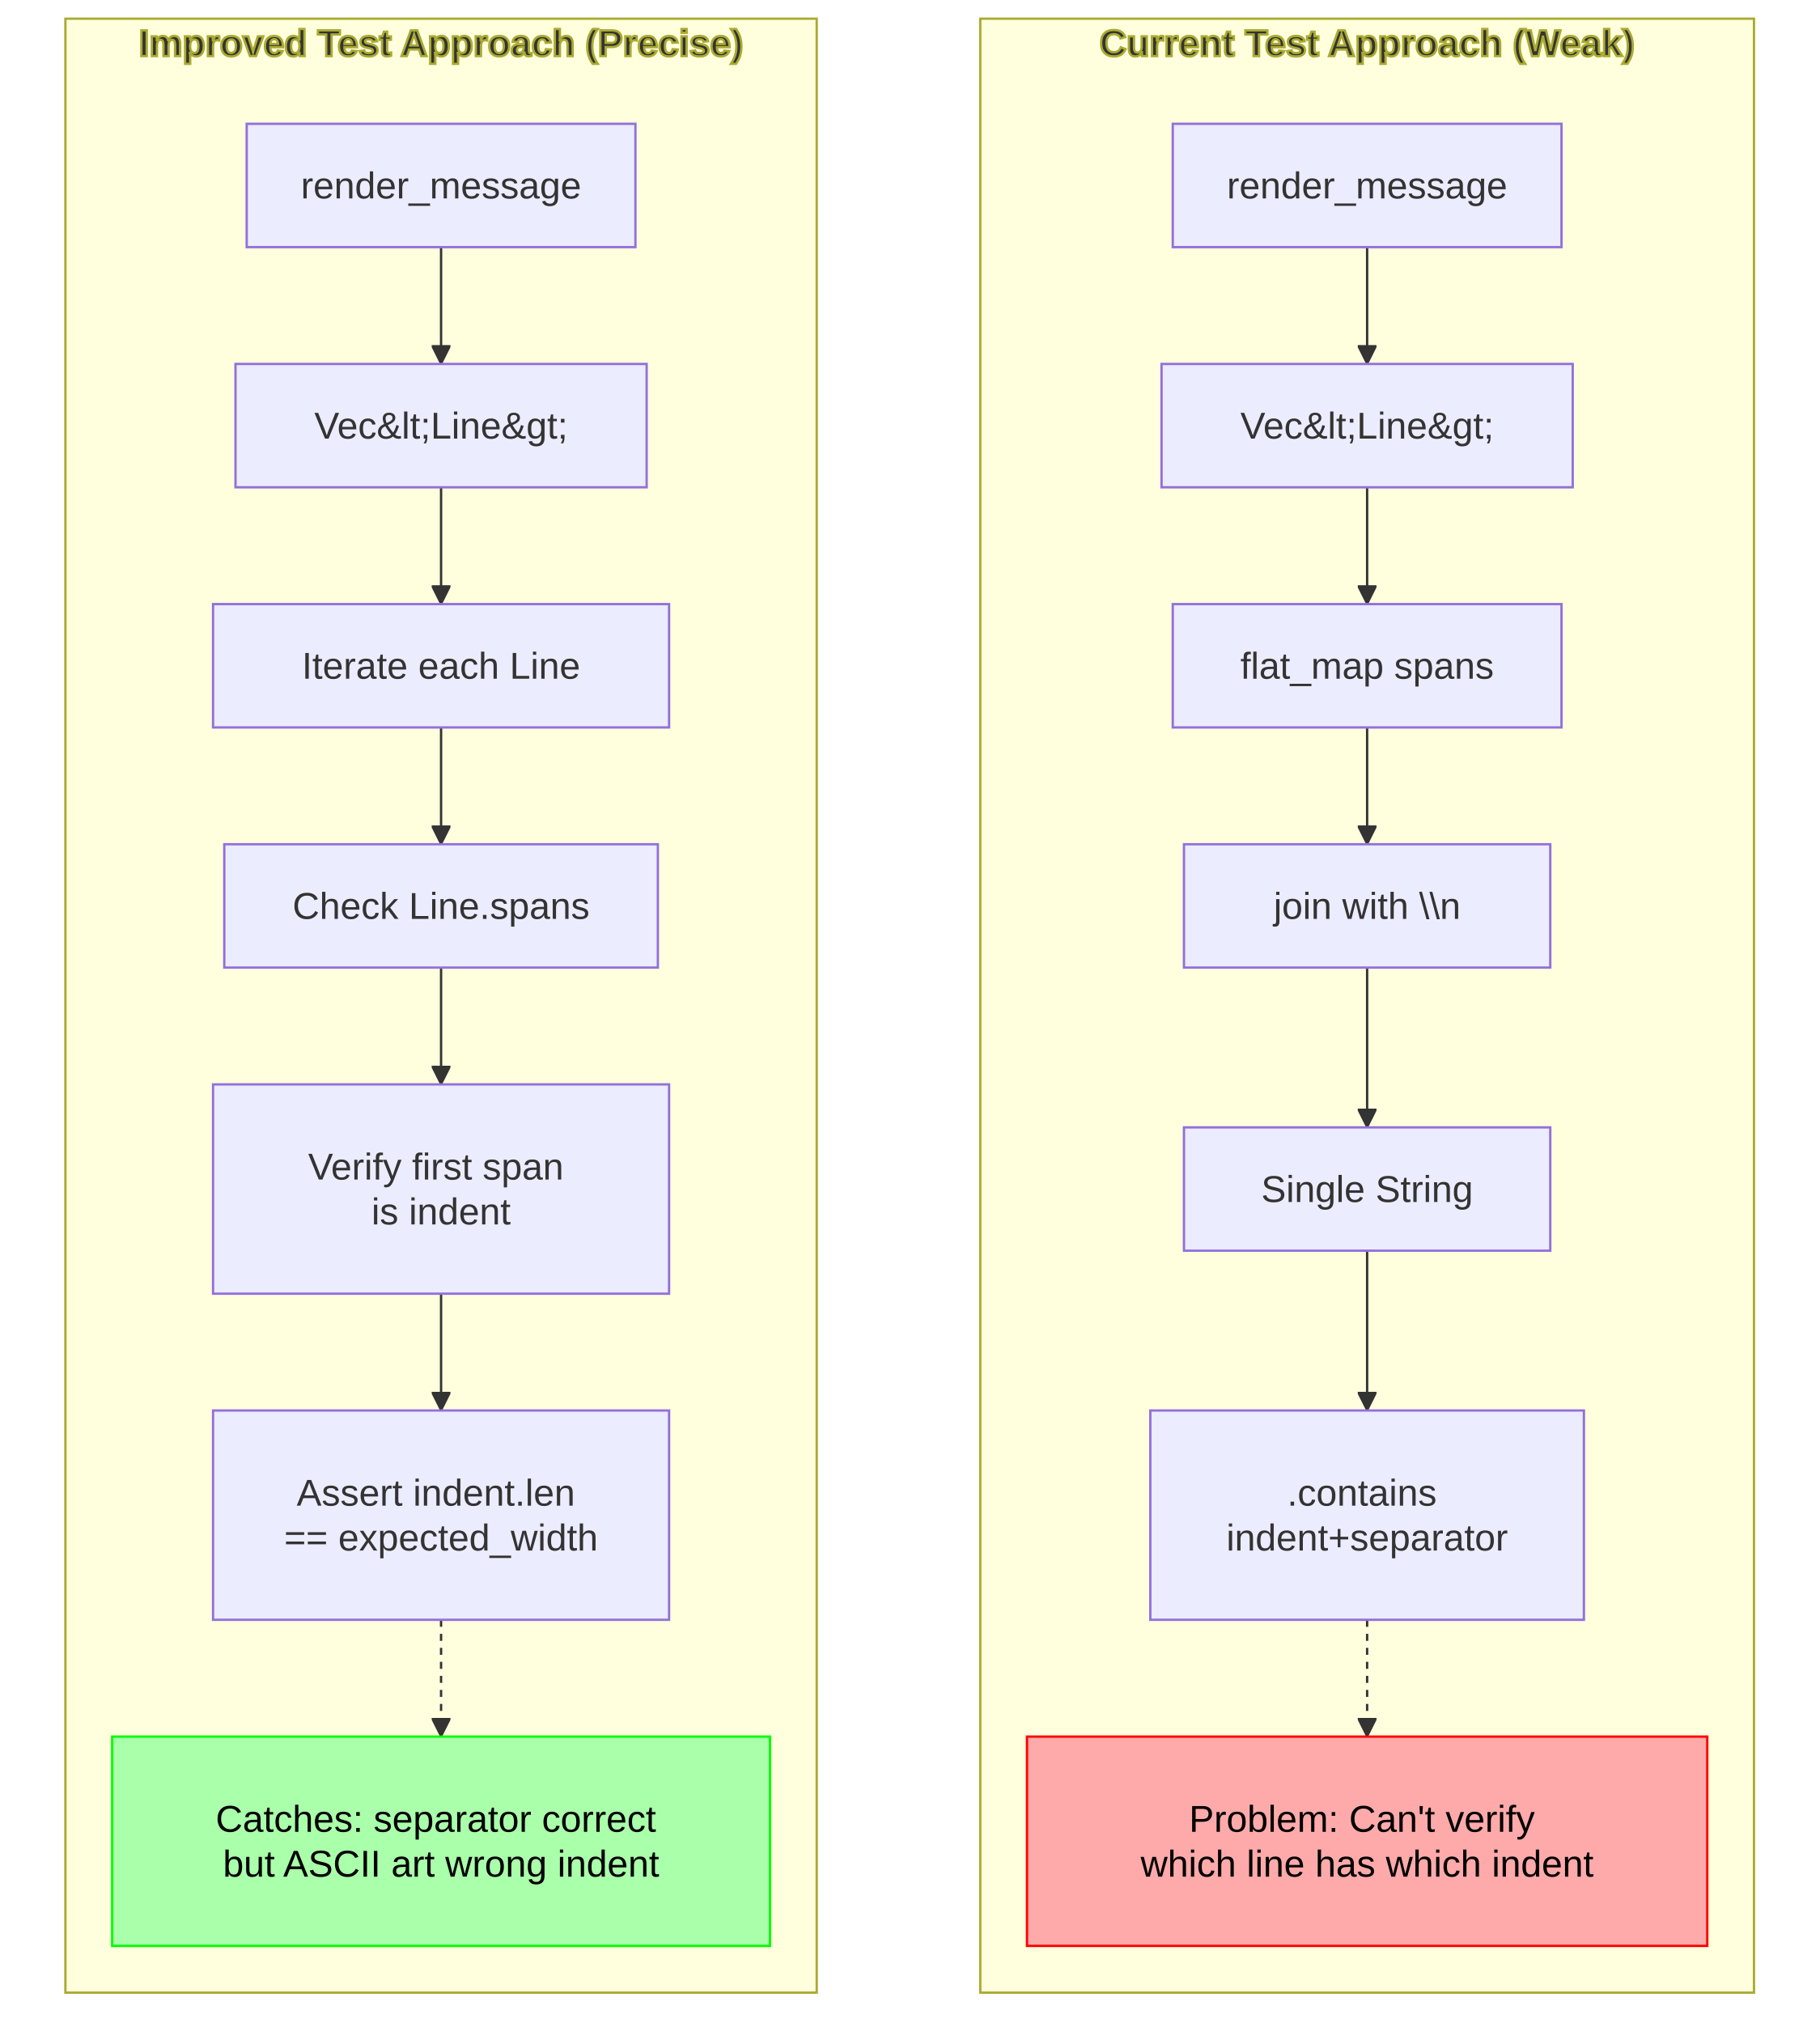
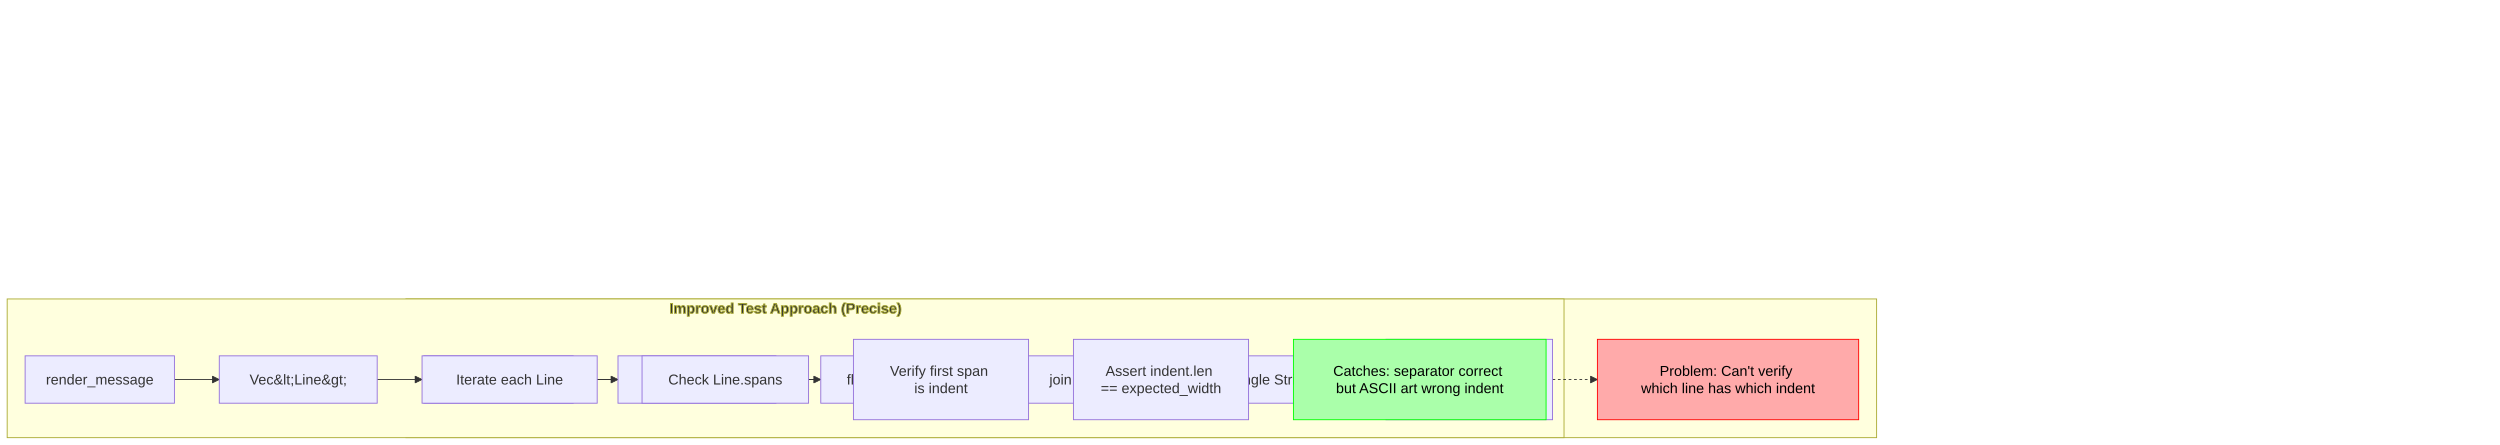
- <svg xmlns="http://www.w3.org/2000/svg" width="778.8" height="866" viewBox="-8 -28 778.8 866" class="mermaid">
+ <svg xmlns="http://www.w3.org/2000/svg" width="2786.4" height="495.8" viewBox="-694.8 -8 2786.4 495.8" class="mermaid">
  <style>

.mermaid {
  font-family: trebuchet ms, verdana, arial, sans-serif;
  font-size: 16px;
}

.node rect,
.node polygon,
.node circle,
.node ellipse,
.node path {
  fill: #ECECFF;
  stroke: #9370DB;
  stroke-width: 1px;
}

.node line {
  stroke: #9370DB;
  stroke-width: 1px;
}

.node .label {
  fill: #333333;
}

.node text {
  fill: #333333;
  font-family: trebuchet ms, verdana, arial, sans-serif;
  font-size: 16px;
}

.edge-path {
  fill: none;
  stroke: #333333;
  stroke-width: 1px;
}

.edge-label {
  fill: #333333;
  font-family: trebuchet ms, verdana, arial, sans-serif;
}

.edge-label-bg {
  fill: rgba(232, 232, 232, 0.8);
}

.subgraph {
  fill: #ffffde;
  stroke: #aaaa33;
  stroke-width: 1px;
}

.subgraph-title {
  fill: #333333;
  font-weight: bold;
}

.cluster rect {
  fill: #ffffde;
  stroke: #aaaa33;
  stroke-width: 1px;
  rx: 5px;
  ry: 5px;
}

.cluster-label {
  fill: #333333;
  font-family: trebuchet ms, verdana, arial, sans-serif;
  font-size: 16px;
  font-weight: bold;
}

marker path {
  fill: #333333;
  stroke: #333333;
}

  </style>
  <defs>
    <marker id="arrow_point" viewBox="0 0 10 10" refX="10" refY="5" markerWidth="8" markerHeight="8" orient="auto" markerUnits="userSpaceOnUse">
      <path d="M 0 0 L 10 5 L 0 10 z" />
    </marker>
    <marker id="arrow_point_start" viewBox="0 0 10 10" refX="4.5" refY="5" markerWidth="8" markerHeight="8" orient="auto" markerUnits="userSpaceOnUse">
      <path d="M 0 5 L 10 10 L 10 0 z" />
    </marker>
    <marker id="arrow_cross" viewBox="0 0 11 11" refX="12" refY="5.2" markerWidth="11" markerHeight="11" orient="auto" markerUnits="userSpaceOnUse">
+       <path d="M 1 1 L 10 10 M 10 1 L 1 10" stroke-width="2" fill="none" />
+     </marker>
+     <marker id="arrow_cross_start" viewBox="0 0 11 11" refX="-1" refY="5.2" markerWidth="11" markerHeight="11" orient="auto" markerUnits="userSpaceOnUse">
      <path d="M 1 1 L 10 10 M 10 1 L 1 10" fill="none" stroke-width="2" />
-     </marker>
-     <marker id="arrow_cross_start" viewBox="0 0 11 11" refX="-1" refY="5.2" markerWidth="11" markerHeight="11" orient="auto" markerUnits="userSpaceOnUse">
-       <path d="M 1 1 L 10 10 M 10 1 L 1 10" stroke-width="2" fill="none" />
    </marker>
    <marker id="arrow_circle" viewBox="0 0 10 10" refX="11" refY="5" markerWidth="11" markerHeight="11" orient="auto" markerUnits="userSpaceOnUse">
      <circle cx="5" cy="5" r="5" />
    </marker>
    <marker id="arrow_circle_start" viewBox="0 0 10 10" refX="-1" refY="5" markerWidth="11" markerHeight="11" orient="auto" markerUnits="userSpaceOnUse">
      <circle cx="5" cy="5" r="5" />
    </marker>
  </defs>
  <g class="root">
    <g class="clusters">
      <g class="subgraph" id="subgraph-Current Test Approach (Weak)">
-         <rect x="411.6" y="-20" width="331.2" height="845" class="cluster" />
-         <text x="577.2" y="-4" class="cluster-label" text-anchor="middle">Current Test Approach (Weak)</text>
+         <rect x="-242.4" y="325.2" width="1639.2" height="154.6" class="cluster" />
+         <text x="577.2" y="341.2" class="cluster-label" text-anchor="middle">Current Test Approach (Weak)</text>
      </g>
      <g class="subgraph" id="subgraph-Improved Test Approach (Precise)">
-         <rect x="20" y="-20" width="321.6" height="845" class="cluster" />
-         <text x="180.8" y="-4" class="cluster-label" text-anchor="middle">Improved Test Approach (Precise)</text>
+         <rect x="-686.8" y="325.2" width="1735.2" height="154.6" class="cluster" />
+         <text x="180.8" y="341.2" class="cluster-label" text-anchor="middle">Improved Test Approach (Precise)</text>
      </g>
    </g>
    <g class="edgePaths">
      <g class="edge" id="edge-L-A1-B1-0">
-         <path d="M 577.20 77.80 C 577.20 86.13, 577.20 94.47, 577.20 102.80 C 577.20 111.13, 577.20 119.47, 577.20 127.80" class="edge-path" stroke-width="1" marker-end="url(#arrow_point)" fill="none" />
+         <path d="M -56 415 L -6 415" class="edge-path" marker-end="url(#arrow_point)" fill="none" stroke-width="1" />
      </g>
      <g class="edge" id="edge-L-B1-C1-0">
-         <path d="M 577.20 180.60 C 577.20 188.93, 577.20 197.27, 577.20 205.60 C 577.20 213.93, 577.20 222.27, 577.20 230.60" class="edge-path" marker-end="url(#arrow_point)" fill="none" stroke-width="1" />
+         <path d="M 170 415 L 220 415" class="edge-path" fill="none" stroke-width="1" marker-end="url(#arrow_point)" />
      </g>
      <g class="edge" id="edge-L-C1-D1-0">
-         <path d="M 577.20 283.40 C 577.20 291.73, 577.20 300.07, 577.20 308.40 C 577.20 316.73, 577.20 325.07, 577.20 333.40" class="edge-path" fill="none" stroke-width="1" marker-end="url(#arrow_point)" />
+         <path d="M 386.4 415 L 436.4 415" class="edge-path" marker-end="url(#arrow_point)" fill="none" stroke-width="1" />
      </g>
      <g class="edge" id="edge-L-D1-E1-0">
-         <path d="M 577.20 386.20 C 577.20 394.53, 577.20 402.87, 577.20 414.27 C 577.20 425.67, 577.20 440.13, 577.20 454.60" class="edge-path" stroke-width="1" marker-end="url(#arrow_point)" fill="none" />
+         <path d="M 593.2 415 L 643.2 415" class="edge-path" fill="none" stroke-width="1" marker-end="url(#arrow_point)" />
      </g>
      <g class="edge" id="edge-L-E1-F1-0">
-         <path d="M 577.20 507.40 C 577.20 521.87, 577.20 536.33, 577.20 547.73 C 577.20 559.13, 577.20 567.47, 577.20 575.80" class="edge-path" fill="none" stroke-width="1" marker-end="url(#arrow_point)" />
+         <path d="M 800 415 L 850 415" class="edge-path" marker-end="url(#arrow_point)" stroke-width="1" fill="none" />
      </g>
      <g class="edge" id="edge-L-F1-G1-0">
-         <path d="M 577.20 665.40 C 577.20 673.73, 577.20 682.07, 577.20 690.40 C 577.20 698.73, 577.20 707.07, 577.20 715.40" class="edge-path" fill="none" stroke-dasharray="3,3" stroke-width="2" marker-end="url(#arrow_point)" />
+         <path d="M 1035.6 415 L 1085.6 415" class="edge-path" marker-end="url(#arrow_point)" stroke-width="2" stroke-dasharray="3,3" fill="none" />
      </g>
      <g class="edge" id="edge-L-A2-B2-0">
-         <path d="M 180.80 77.80 C 180.80 86.13, 180.80 94.47, 180.80 102.80 C 180.80 111.13, 180.80 119.47, 180.80 127.80" class="edge-path" stroke-width="1" marker-end="url(#arrow_point)" fill="none" />
+         <path d="M -500.4 415 L -450.4 415" class="edge-path" stroke-width="1" marker-end="url(#arrow_point)" fill="none" />
      </g>
      <g class="edge" id="edge-L-B2-C2-0">
-         <path d="M 180.80 180.60 C 180.80 188.93, 180.80 197.27, 180.80 205.60 C 180.80 213.93, 180.80 222.27, 180.80 230.60" class="edge-path" fill="none" marker-end="url(#arrow_point)" stroke-width="1" />
+         <path d="M -274.4 415 L -224.4 415" class="edge-path" stroke-width="1" fill="none" marker-end="url(#arrow_point)" />
      </g>
      <g class="edge" id="edge-L-C2-D2-0">
-         <path d="M 180.80 283.40 C 180.80 291.73, 180.80 300.07, 180.80 308.40 C 180.80 316.73, 180.80 325.07, 180.80 333.40" class="edge-path" stroke-width="1" fill="none" marker-end="url(#arrow_point)" />
+         <path d="M -29.2 415 L 20.8 415" class="edge-path" stroke-width="1" marker-end="url(#arrow_point)" fill="none" />
      </g>
      <g class="edge" id="edge-L-D2-E2-0">
-         <path d="M 180.80 386.20 C 180.80 394.53, 180.80 402.87, 180.80 411.20 C 180.80 419.53, 180.80 427.87, 180.80 436.20" class="edge-path" stroke-width="1" marker-end="url(#arrow_point)" fill="none" />
+         <path d="M 206.4 415 L 256.4 415" class="edge-path" fill="none" marker-end="url(#arrow_point)" stroke-width="1" />
      </g>
      <g class="edge" id="edge-L-E2-F2-0">
-         <path d="M 180.80 525.80 C 180.80 534.13, 180.80 542.47, 180.80 550.80 C 180.80 559.13, 180.80 567.47, 180.80 575.80" class="edge-path" marker-end="url(#arrow_point)" stroke-width="1" fill="none" />
+         <path d="M 451.6 415 L 501.6 415" class="edge-path" stroke-width="1" fill="none" marker-end="url(#arrow_point)" />
      </g>
      <g class="edge" id="edge-L-F2-G2-0">
-         <path d="M 180.80 665.40 C 180.80 673.73, 180.80 682.07, 180.80 690.40 C 180.80 698.73, 180.80 707.07, 180.80 715.40" class="edge-path" marker-end="url(#arrow_point)" fill="none" stroke-width="2" stroke-dasharray="3,3" />
+         <path d="M 696.8 415 L 746.8 415" class="edge-path" stroke-width="2" stroke-dasharray="3,3" marker-end="url(#arrow_point)" fill="none" />
      </g>
    </g>
    <g class="edgeLabels">

    </g>
    <g class="nodes">
      <g class="node" id="node-A1">
-         <rect x="494" y="25" width="166.4" height="52.8" />
-         <text x="577.2" y="51.4" class="label" text-anchor="middle" dominant-baseline="central">render_message</text>
+         <rect x="-222.4" y="388.6" width="166.4" height="52.8" />
+         <text x="-139.2" y="415" class="label" text-anchor="middle" dominant-baseline="central">render_message</text>
      </g>
      <g class="node" id="node-A2">
-         <rect x="97.6" y="25" width="166.4" height="52.8" />
-         <text x="180.8" y="51.4" class="label" text-anchor="middle" dominant-baseline="central">render_message</text>
+         <rect x="-666.8" y="388.6" width="166.4" height="52.8" />
+         <text x="-583.6" y="415" class="label" text-anchor="middle" dominant-baseline="central">render_message</text>
      </g>
      <g class="node" id="node-B1">
-         <rect x="489.2" y="127.8" width="176" height="52.8" />
-         <text x="577.2" y="154.2" class="label" dominant-baseline="central" text-anchor="middle">Vec&amp;lt;Line&amp;gt;</text>
+         <rect x="-6" y="388.6" width="176" height="52.8" />
+         <text x="82" y="415" class="label" text-anchor="middle" dominant-baseline="central">Vec&amp;lt;Line&amp;gt;</text>
      </g>
      <g class="node" id="node-B2">
-         <rect x="92.8" y="127.8" width="176" height="52.8" />
-         <text x="180.8" y="154.2" class="label" text-anchor="middle" dominant-baseline="central">Vec&amp;lt;Line&amp;gt;</text>
+         <rect x="-450.4" y="388.6" width="176" height="52.8" />
+         <text x="-362.4" y="415" class="label" dominant-baseline="central" text-anchor="middle">Vec&amp;lt;Line&amp;gt;</text>
      </g>
      <g class="node" id="node-C1">
-         <rect x="494" y="230.6" width="166.4" height="52.8" />
-         <text x="577.2" y="257" class="label" dominant-baseline="central" text-anchor="middle">flat_map spans</text>
+         <rect x="220" y="388.6" width="166.4" height="52.8" />
+         <text x="303.2" y="415" class="label" dominant-baseline="central" text-anchor="middle">flat_map spans</text>
      </g>
      <g class="node" id="node-C2">
-         <rect x="83.2" y="230.6" width="195.2" height="52.8" />
-         <text x="180.8" y="257" class="label" dominant-baseline="central" text-anchor="middle">Iterate each Line</text>
+         <rect x="-224.4" y="388.6" width="195.2" height="52.8" />
+         <text x="-126.8" y="415" class="label" text-anchor="middle" dominant-baseline="central">Iterate each Line</text>
      </g>
      <g class="node" id="node-D1">
-         <rect x="498.8" y="333.4" width="156.8" height="52.8" />
-         <text x="577.2" y="359.8" class="label" dominant-baseline="central" text-anchor="middle">join with \\n</text>
+         <rect x="436.4" y="388.6" width="156.8" height="52.8" />
+         <text x="514.8" y="415" class="label" dominant-baseline="central" text-anchor="middle">join with \\n</text>
      </g>
      <g class="node" id="node-D2">
-         <rect x="88" y="333.4" width="185.6" height="52.8" />
-         <text x="180.8" y="359.8" class="label" dominant-baseline="central" text-anchor="middle">Check Line.spans</text>
+         <rect x="20.8" y="388.6" width="185.6" height="52.8" />
+         <text x="113.6" y="415" class="label" dominant-baseline="central" text-anchor="middle">Check Line.spans</text>
      </g>
      <g class="node" id="node-E1">
-         <rect x="498.8" y="454.6" width="156.8" height="52.8" />
-         <text x="577.2" y="481" class="label" dominant-baseline="central" text-anchor="middle">Single String</text>
+         <rect x="643.2" y="388.6" width="156.8" height="52.8" />
+         <text x="721.6" y="415" class="label" text-anchor="middle" dominant-baseline="central">Single String</text>
      </g>
      <g class="node" id="node-E2">
-         <rect x="83.2" y="436.2" width="195.2" height="89.6" />
-         <text x="180.8" y="481" class="label" dominant-baseline="central" text-anchor="middle">
-           <tspan x="180.8" y="481" dy="-0.6em">Verify first span</tspan>
-           <tspan x="180.8" dy="1.2em">is indent</tspan>
+         <rect x="256.4" y="370.2" width="195.2" height="89.6" />
+         <text x="354" y="415" class="label" dominant-baseline="central" text-anchor="middle">
+           <tspan x="354" y="415" dy="-0.6em">Verify first span</tspan>
+           <tspan x="354" dy="1.2em">is indent</tspan>
        </text>
      </g>
      <g class="node" id="node-F1">
-         <rect x="484.4" y="575.8" width="185.6" height="89.6" />
-         <text x="577.2" y="620.6" class="label" dominant-baseline="central" text-anchor="middle">
-           <tspan x="577.2" y="620.6" dy="-0.6em">.contains</tspan>
-           <tspan x="577.2" dy="1.2em">indent+separator</tspan>
+         <rect x="850" y="370.2" width="185.6" height="89.6" />
+         <text x="942.8" y="415" class="label" dominant-baseline="central" text-anchor="middle">
+           <tspan x="942.8" y="415" dy="-0.6em">.contains</tspan>
+           <tspan x="942.8" dy="1.2em">indent+separator</tspan>
        </text>
      </g>
      <g class="node" id="node-F2">
-         <rect x="83.2" y="575.8" width="195.2" height="89.6" />
-         <text x="180.8" y="620.6" class="label" text-anchor="middle" dominant-baseline="central">
-           <tspan x="180.8" y="620.6" dy="-0.6em">Assert indent.len</tspan>
-           <tspan x="180.8" dy="1.2em">== expected_width</tspan>
+         <rect x="501.6" y="370.2" width="195.2" height="89.6" />
+         <text x="599.2" y="415" class="label" dominant-baseline="central" text-anchor="middle">
+           <tspan x="599.2" y="415" dy="-0.6em">Assert indent.len</tspan>
+           <tspan x="599.2" dy="1.2em">== expected_width</tspan>
        </text>
      </g>
      <g class="node" id="node-G1">
-         <rect x="431.6" y="715.4" width="291.2" height="89.6" style="fill:#faa !important;stroke:#f00 !important" />
-         <text x="577.2" y="760.2" class="label" style="fill: #000000" dominant-baseline="central" text-anchor="middle">
-           <tspan x="577.2" y="760.2" dy="-0.6em">Problem: Can't verify</tspan>
-           <tspan x="577.2" dy="1.2em">which line has which indent</tspan>
+         <rect x="1085.6" y="370.2" width="291.2" height="89.6" style="fill:#faa !important;stroke:#f00 !important" />
+         <text x="1231.2" y="415" class="label" dominant-baseline="central" style="fill: #000000" text-anchor="middle">
+           <tspan x="1231.2" y="415" dy="-0.6em">Problem: Can't verify</tspan>
+           <tspan x="1231.2" dy="1.2em">which line has which indent</tspan>
        </text>
      </g>
      <g class="node" id="node-G2">
-         <rect x="40" y="715.4" width="281.6" height="89.6" style="fill:#afa !important;stroke:#0f0 !important" />
-         <text x="180.8" y="760.2" class="label" dominant-baseline="central" style="fill: #000000" text-anchor="middle">
-           <tspan x="180.8" y="760.2" dy="-0.6em">Catches: separator correct</tspan>
-           <tspan x="180.8" dy="1.2em">but ASCII art wrong indent</tspan>
+         <rect x="746.8" y="370.2" width="281.6" height="89.6" style="fill:#afa !important;stroke:#0f0 !important" />
+         <text x="887.6" y="415" class="label" text-anchor="middle" dominant-baseline="central" style="fill: #000000">
+           <tspan x="887.6" y="415" dy="-0.6em">Catches: separator correct</tspan>
+           <tspan x="887.6" dy="1.2em">but ASCII art wrong indent</tspan>
        </text>
      </g>
    </g>
  </g>
</svg>
